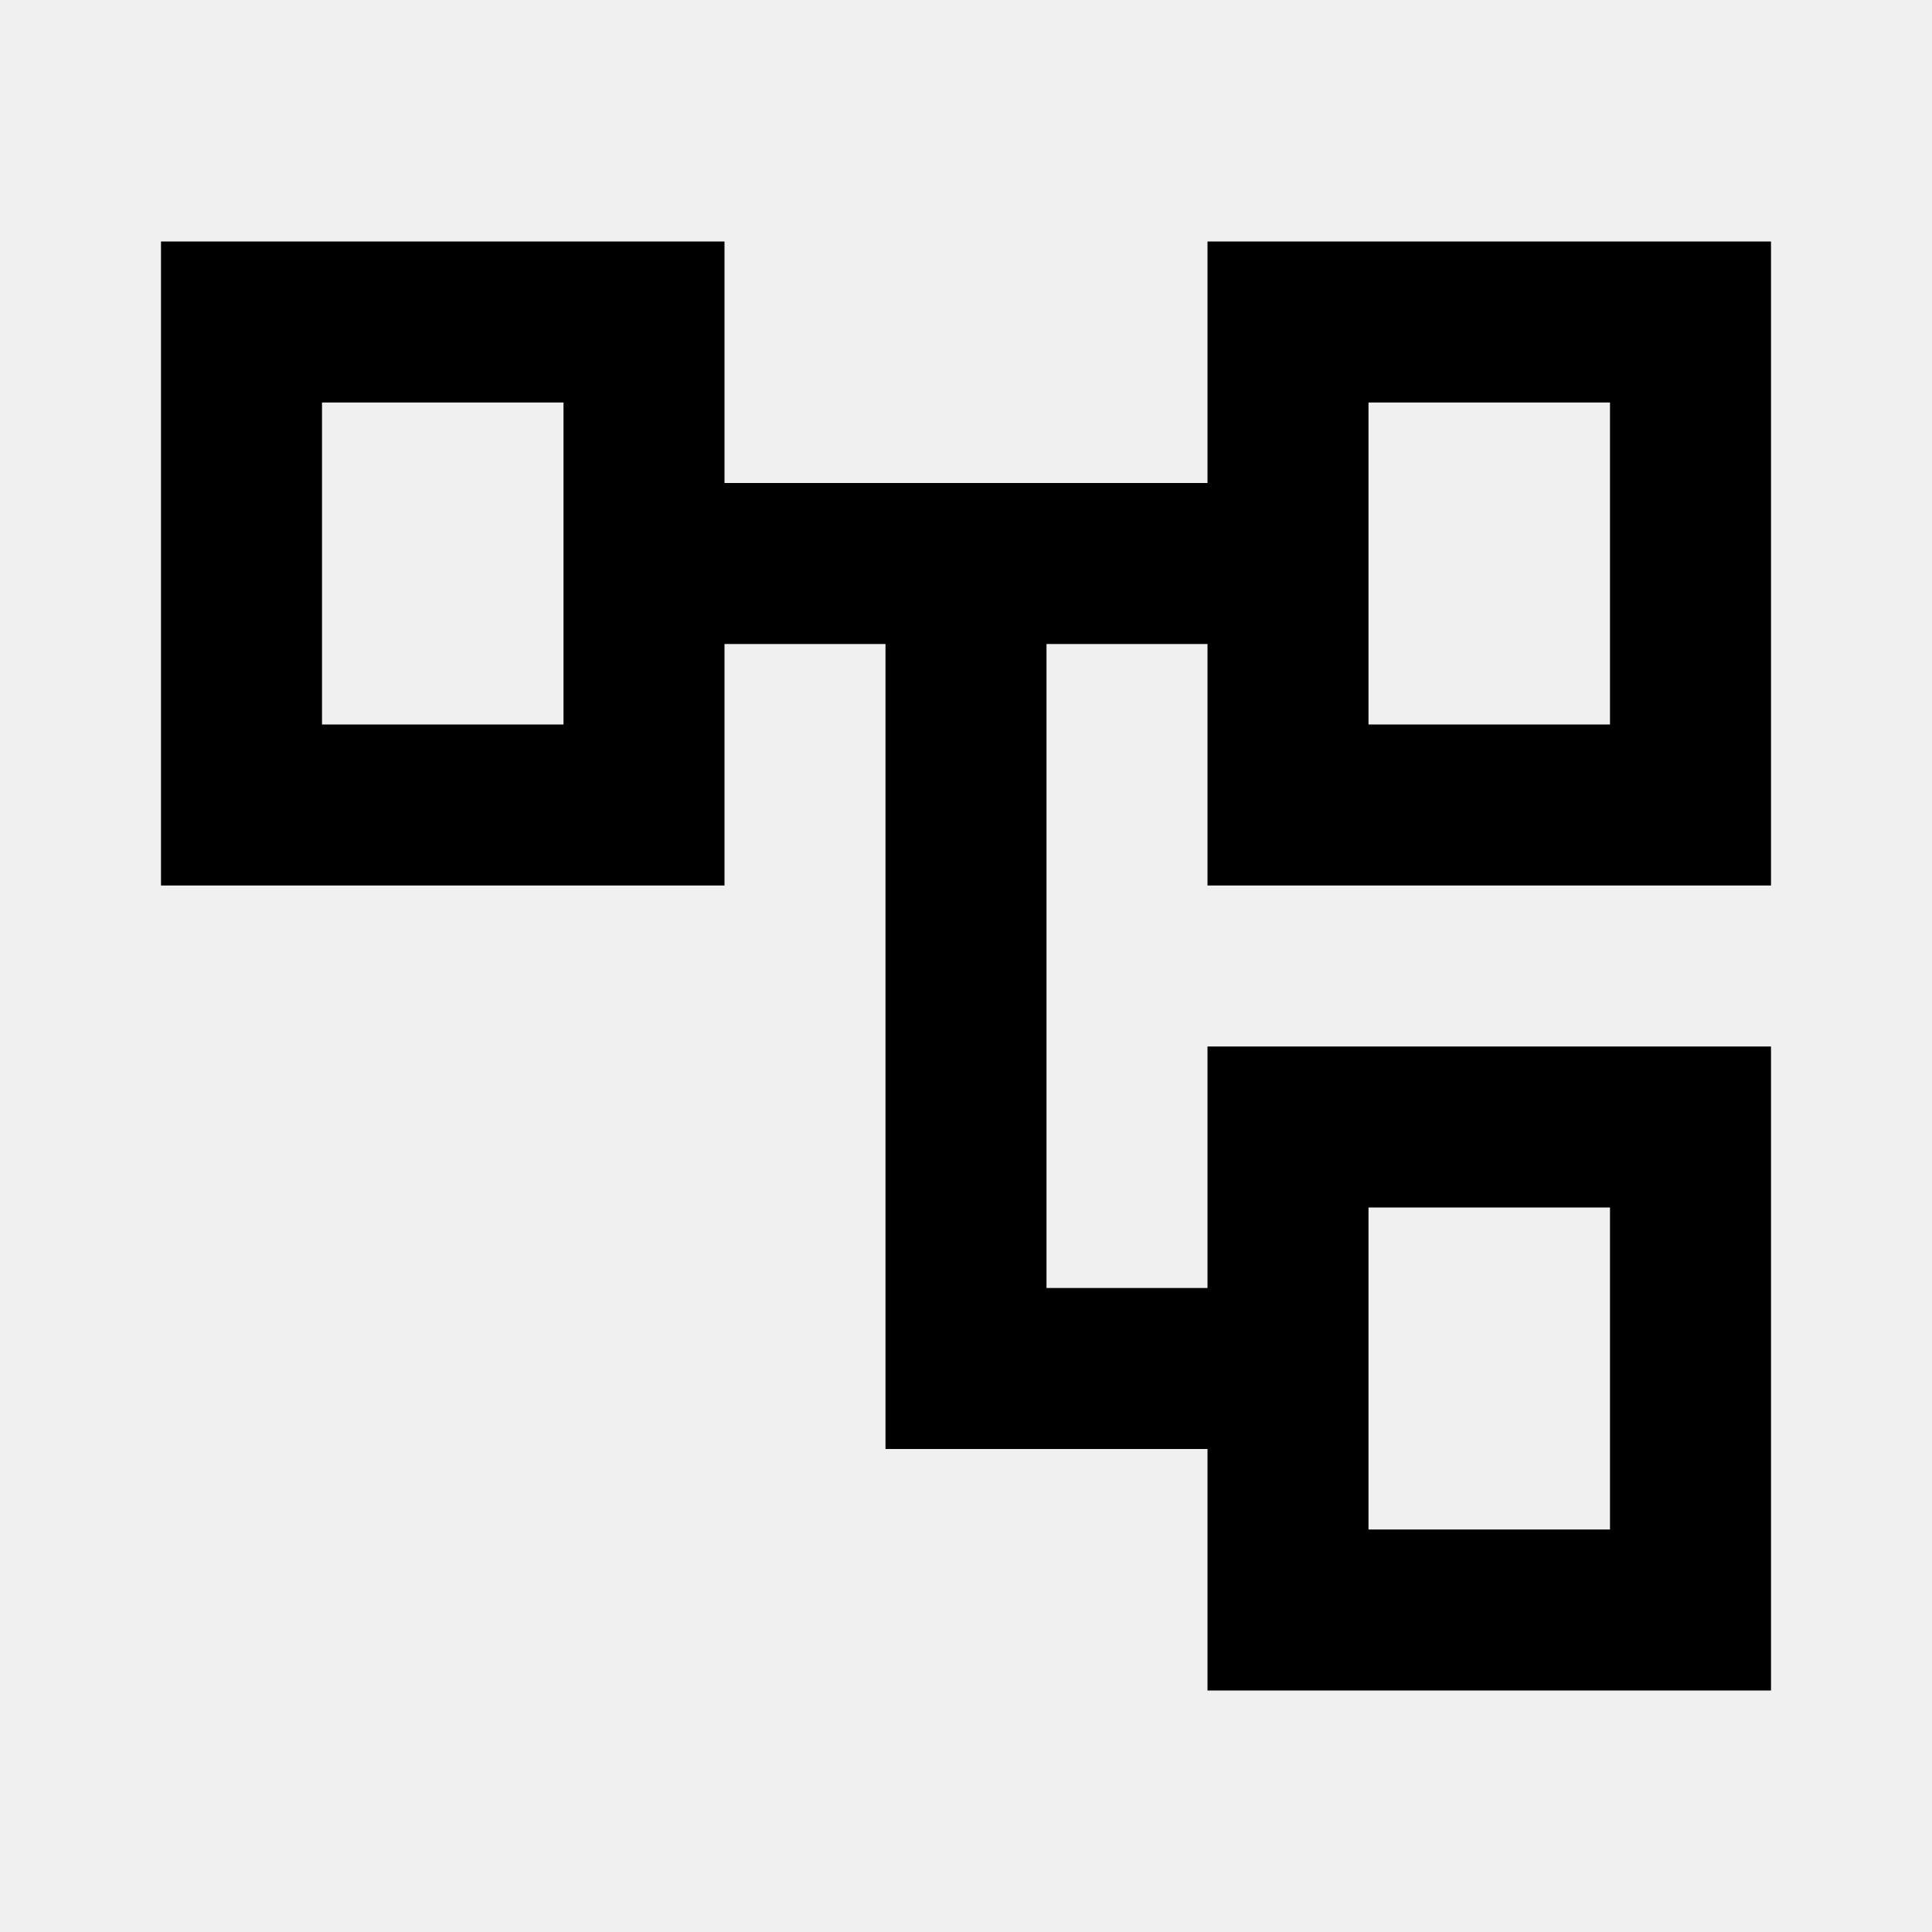
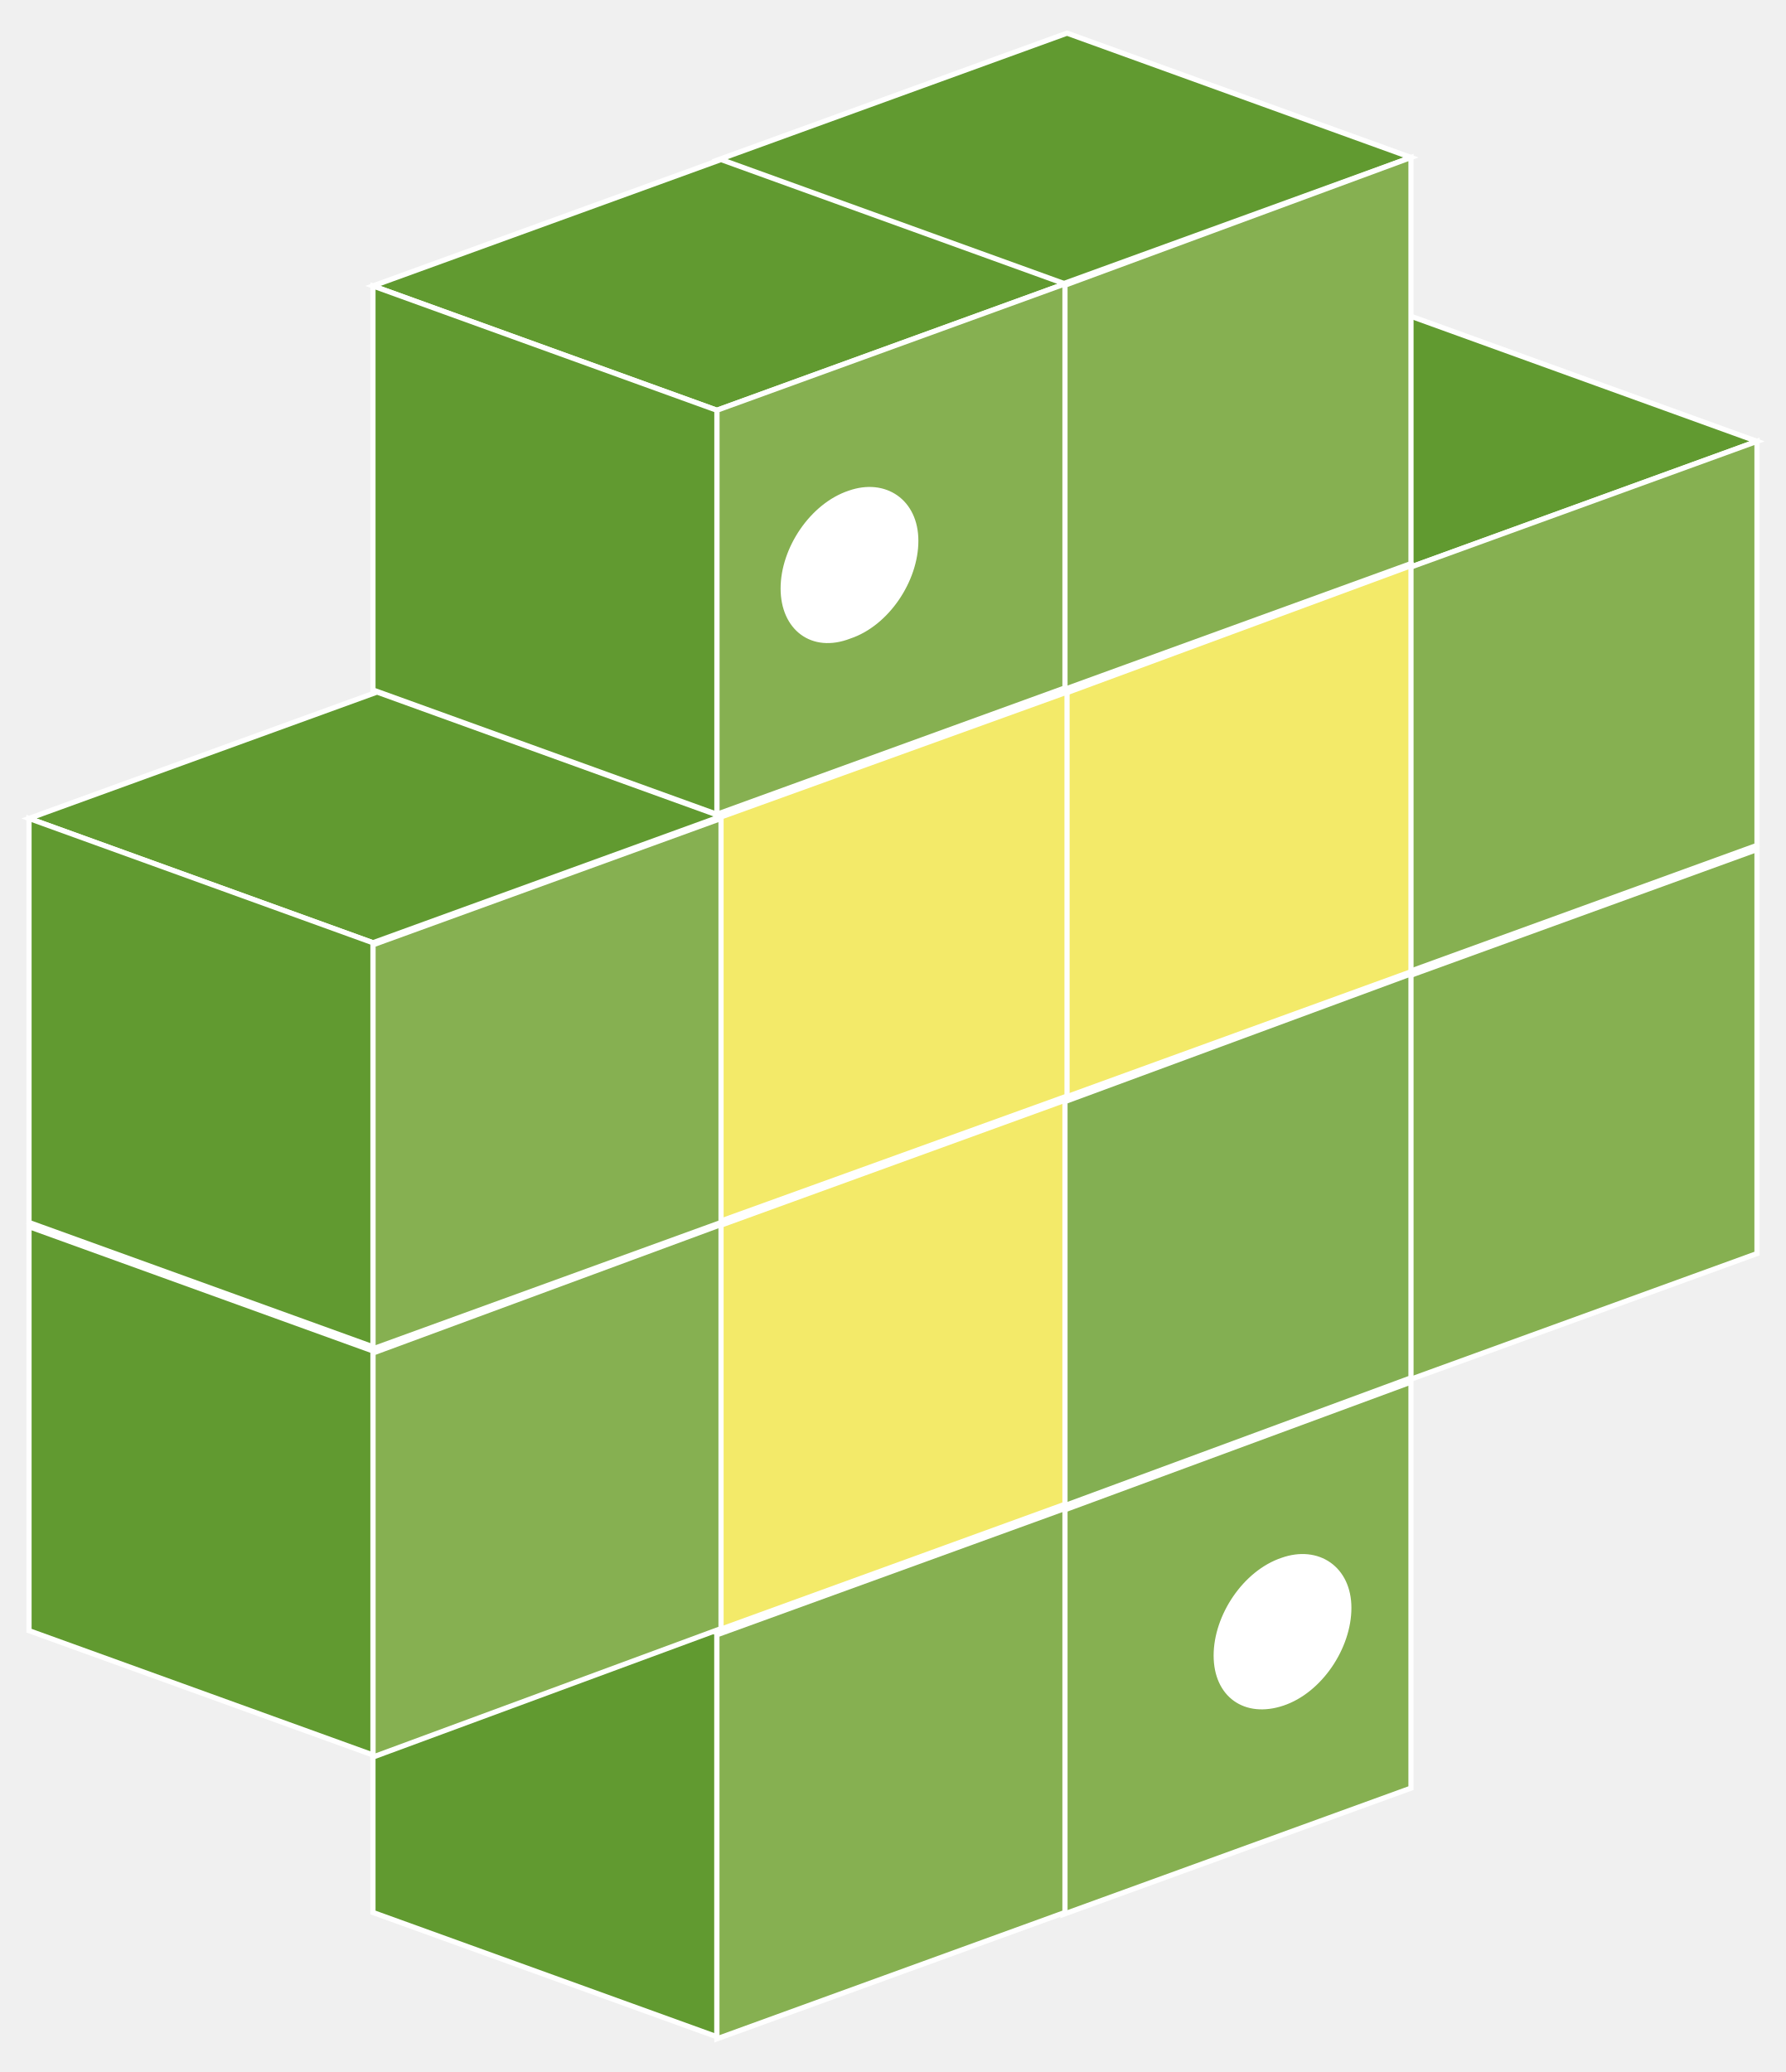
- <svg xmlns="http://www.w3.org/2000/svg" enable-background="new 0 0 24 24" height="24px" viewBox="0 0 24 24" width="24px" fill="#000000">
-   <rect fill="none" height="24" width="24" />
-   <path d="M22,11V3h-7v3H9V3H2v8h7V8h2v10h4v3h7v-8h-7v3h-2V8h2v3H22z M7,9H4V5h3V9z M17,15h3v4h-3V15z M17,5h3v4h-3V5z" />
+ <svg xmlns="http://www.w3.org/2000/svg" version="1.1" id="Layer_1" x="0px" y="0px" viewBox="0 0 86.2 100" style="enable-background:new 0 0 86.2 100;" xml:space="preserve">
+   <style type="text/css">
+ 	.st0{fill:#619A30;stroke:#FFFFFF;stroke-width:0.25;stroke-miterlimit:10;}
+ 	.st1{fill:#86B051;stroke:#FFFFFF;stroke-width:0.25;stroke-miterlimit:10;}
+ 	.st2{fill:#FFFFFF;stroke:#FFFFFF;stroke-width:0.25;stroke-miterlimit:10;}
+ 	.st3{fill:#83AF52;stroke:#FFFFFF;stroke-width:0.25;stroke-miterlimit:10;}
+ 	.st4{fill:#F3EA69;stroke:#FFFFFF;stroke-width:0.25;stroke-miterlimit:10;}
+ </style>
+   <path class="st0" d="M18,72.8l16.6,6v19.5l-16.6-6V72.8z" />
+   <path class="st1" d="M51.3,72.9v19.5l16.8-6.1V66.7L51.3,72.9z" />
+   <path class="st2" d="M65.1,77.6c0,1.9-1.4,4-3.2,4.6c0,0,0,0,0,0c-1.8,0.6-3.2-0.4-3.2-2.3c0-1.9,1.4-4,3.2-4.6c0,0,0,0,0,0  C63.6,74.7,65.1,75.7,65.1,77.6C65.1,77.6,65.1,77.6,65.1,77.6L65.1,77.6z" />
+   <path class="st1" d="M34.6,78.9v19.5l16.8-6.1V72.8L34.6,78.9z" />
+   <path class="st1" d="M68,47.1v19.5l16.8-6.1V41L68,47.1z" />
+   <path class="st0" d="M51.4,21.4l16.6,6l16.8-6.1l-16.6-6L51.4,21.4z" />
+   <polygon class="st1" points="68,27.4 68,46.9 84.8,40.8 84.8,21.3 " />
+   <polygon class="st3" points="51.3,53.2 51.3,72.7 68.1,66.5 68.1,47 " />
+   <path class="st4" d="M51.3,33.5V53l16.8-6.1V27.3L51.3,33.5z" />
+   <path class="st0" d="M34.7,7.7l16.6,6l16.8-6.1l-16.6-6L34.7,7.7z" />
+   <path class="st1" d="M51.3,13.8v19.5l16.8-6.1V7.6L51.3,13.8z" />
+   <path class="st4" d="M34.6,59.2v19.5l16.8-6.1V53.1L34.6,59.2z" />
+   <polygon class="st4" points="34.6,39.5 34.6,59 51.5,52.9 51.5,33.4 " />
+   <polygon class="st1" points="18,65.3 18,84.8 34.8,78.6 34.8,59.1 " />
+   <path class="st0" d="M1.4,59.2l16.6,6v19.5l-16.6-6V59.2z M1.4,39.5l16.6,6l16.8-6.1l-16.6-6L1.4,39.5z" />
+   <path class="st1" d="M18,45.6v19.5L34.8,59V39.5L18,45.6z" />
+   <path class="st0" d="M1.4,39.5l16.6,6v19.5L1.4,59V39.5z M18,13.8l16.6,6l16.8-6.1l-16.6-6L18,13.8z" />
+   <path class="st1" d="M34.6,19.8v19.5l16.8-6.1V13.7L34.6,19.8z" />
+   <path class="st0" d="M18,13.8l16.6,6v19.5l-16.6-6V13.8z" />
+   <path class="st2" d="M44.2,26.1c0,1.9-1.4,4-3.2,4.6c0,0,0,0,0,0c-1.8,0.7-3.2-0.4-3.2-2.3c0,0,0,0,0,0c0-1.9,1.4-4,3.2-4.6  c0,0,0,0,0,0C42.7,23.2,44.2,24.2,44.2,26.1C44.2,26.1,44.2,26.1,44.2,26.1z" />
</svg>
